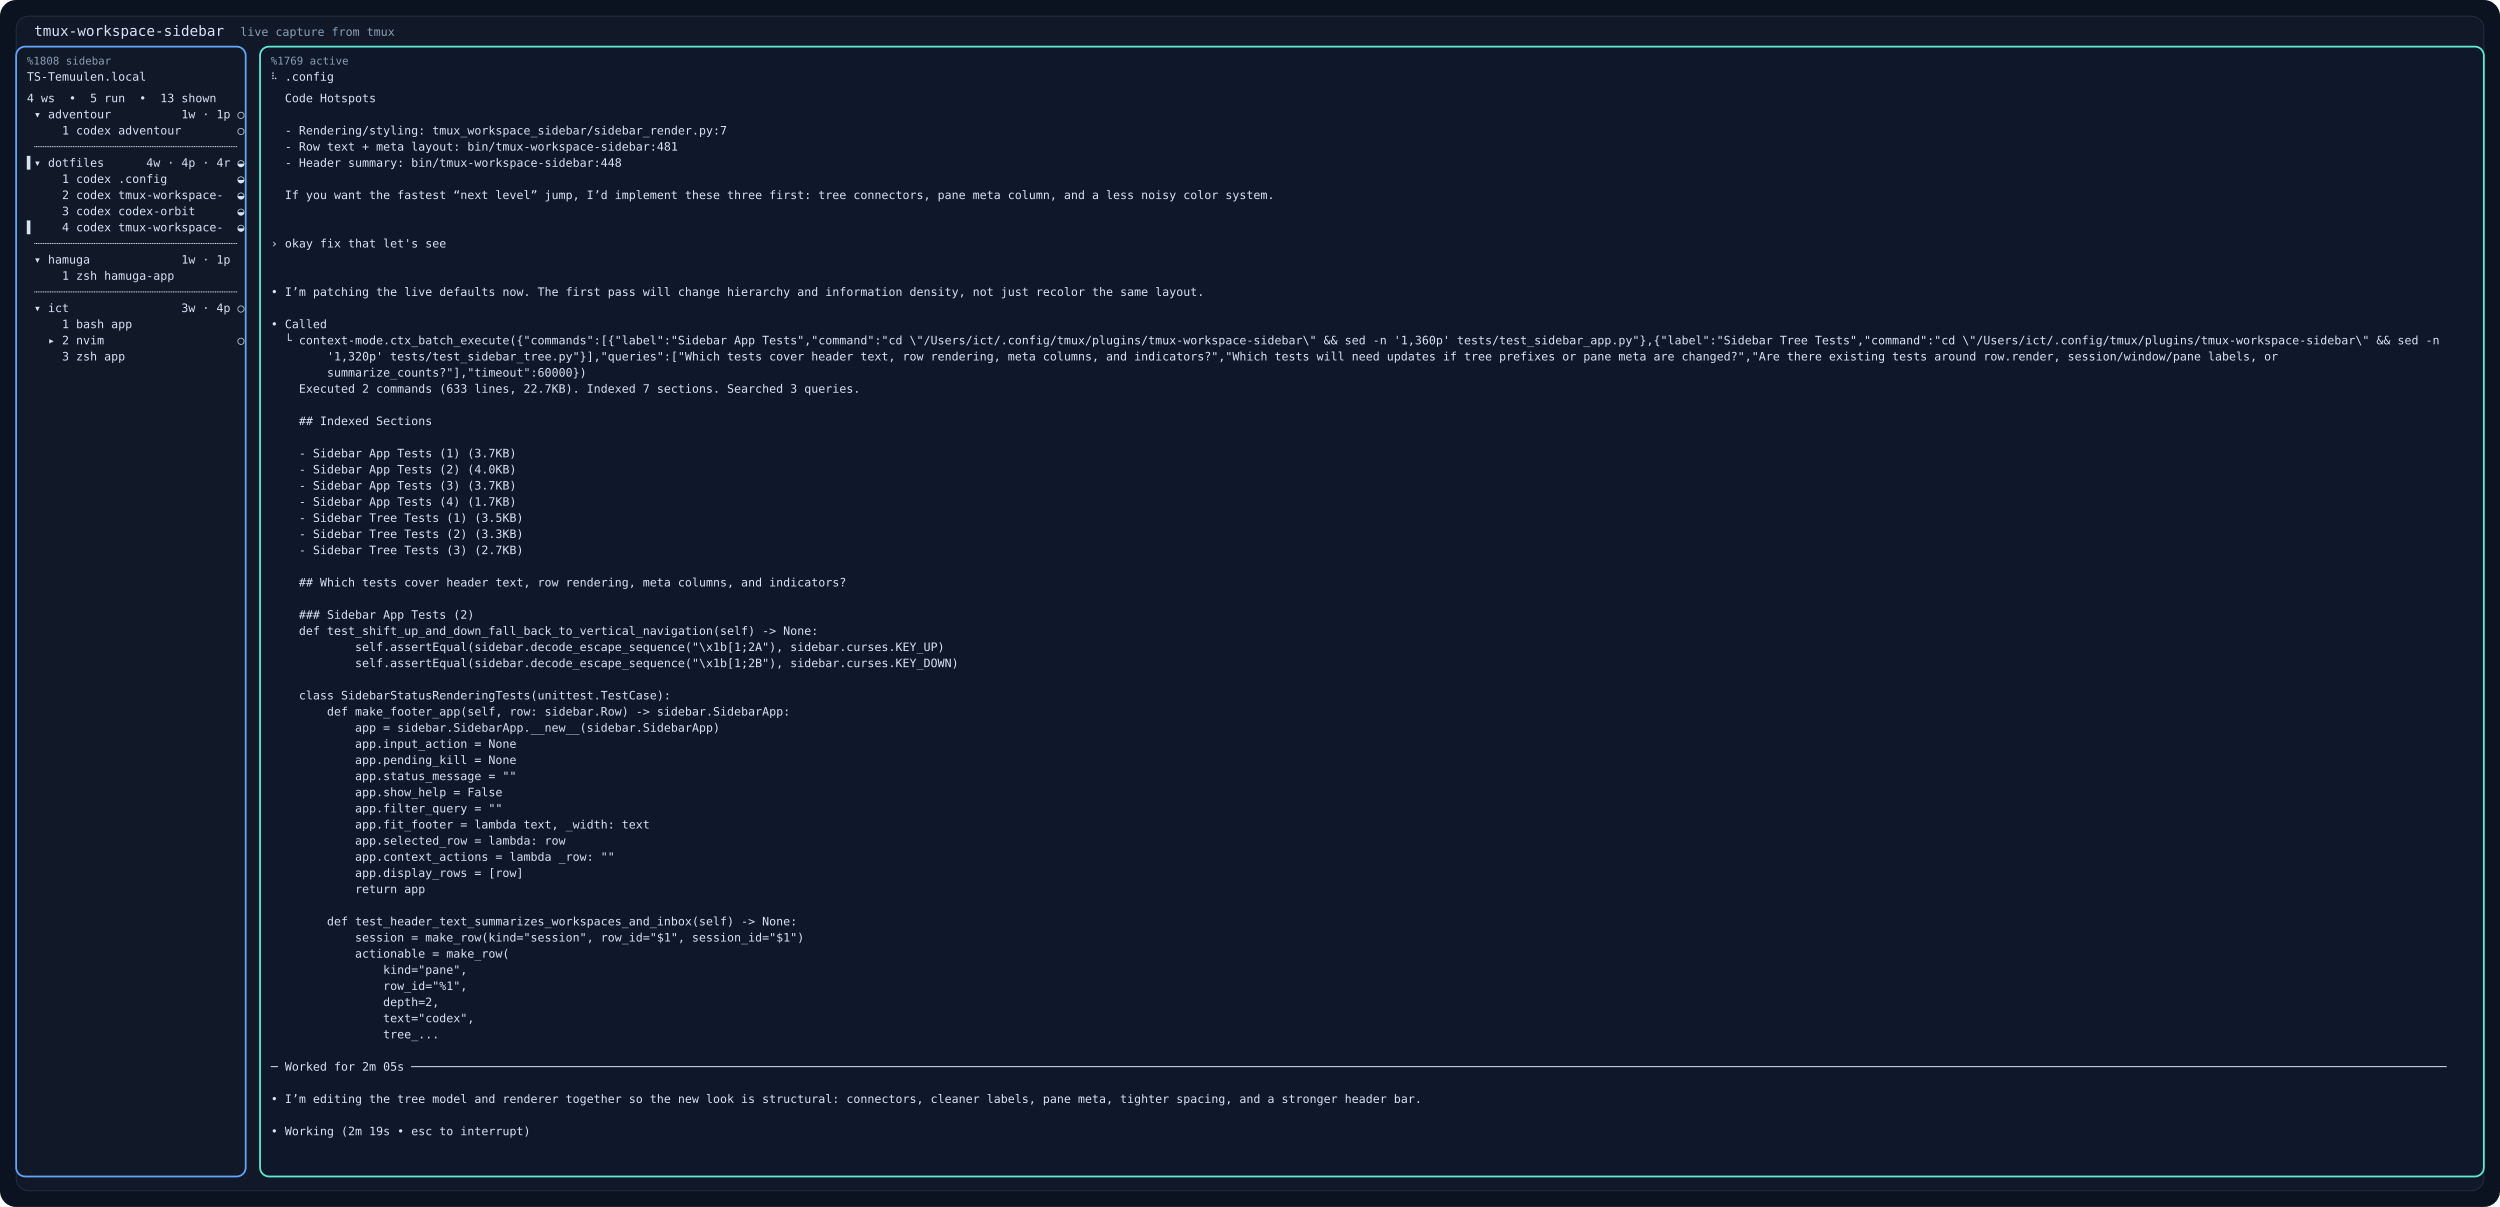
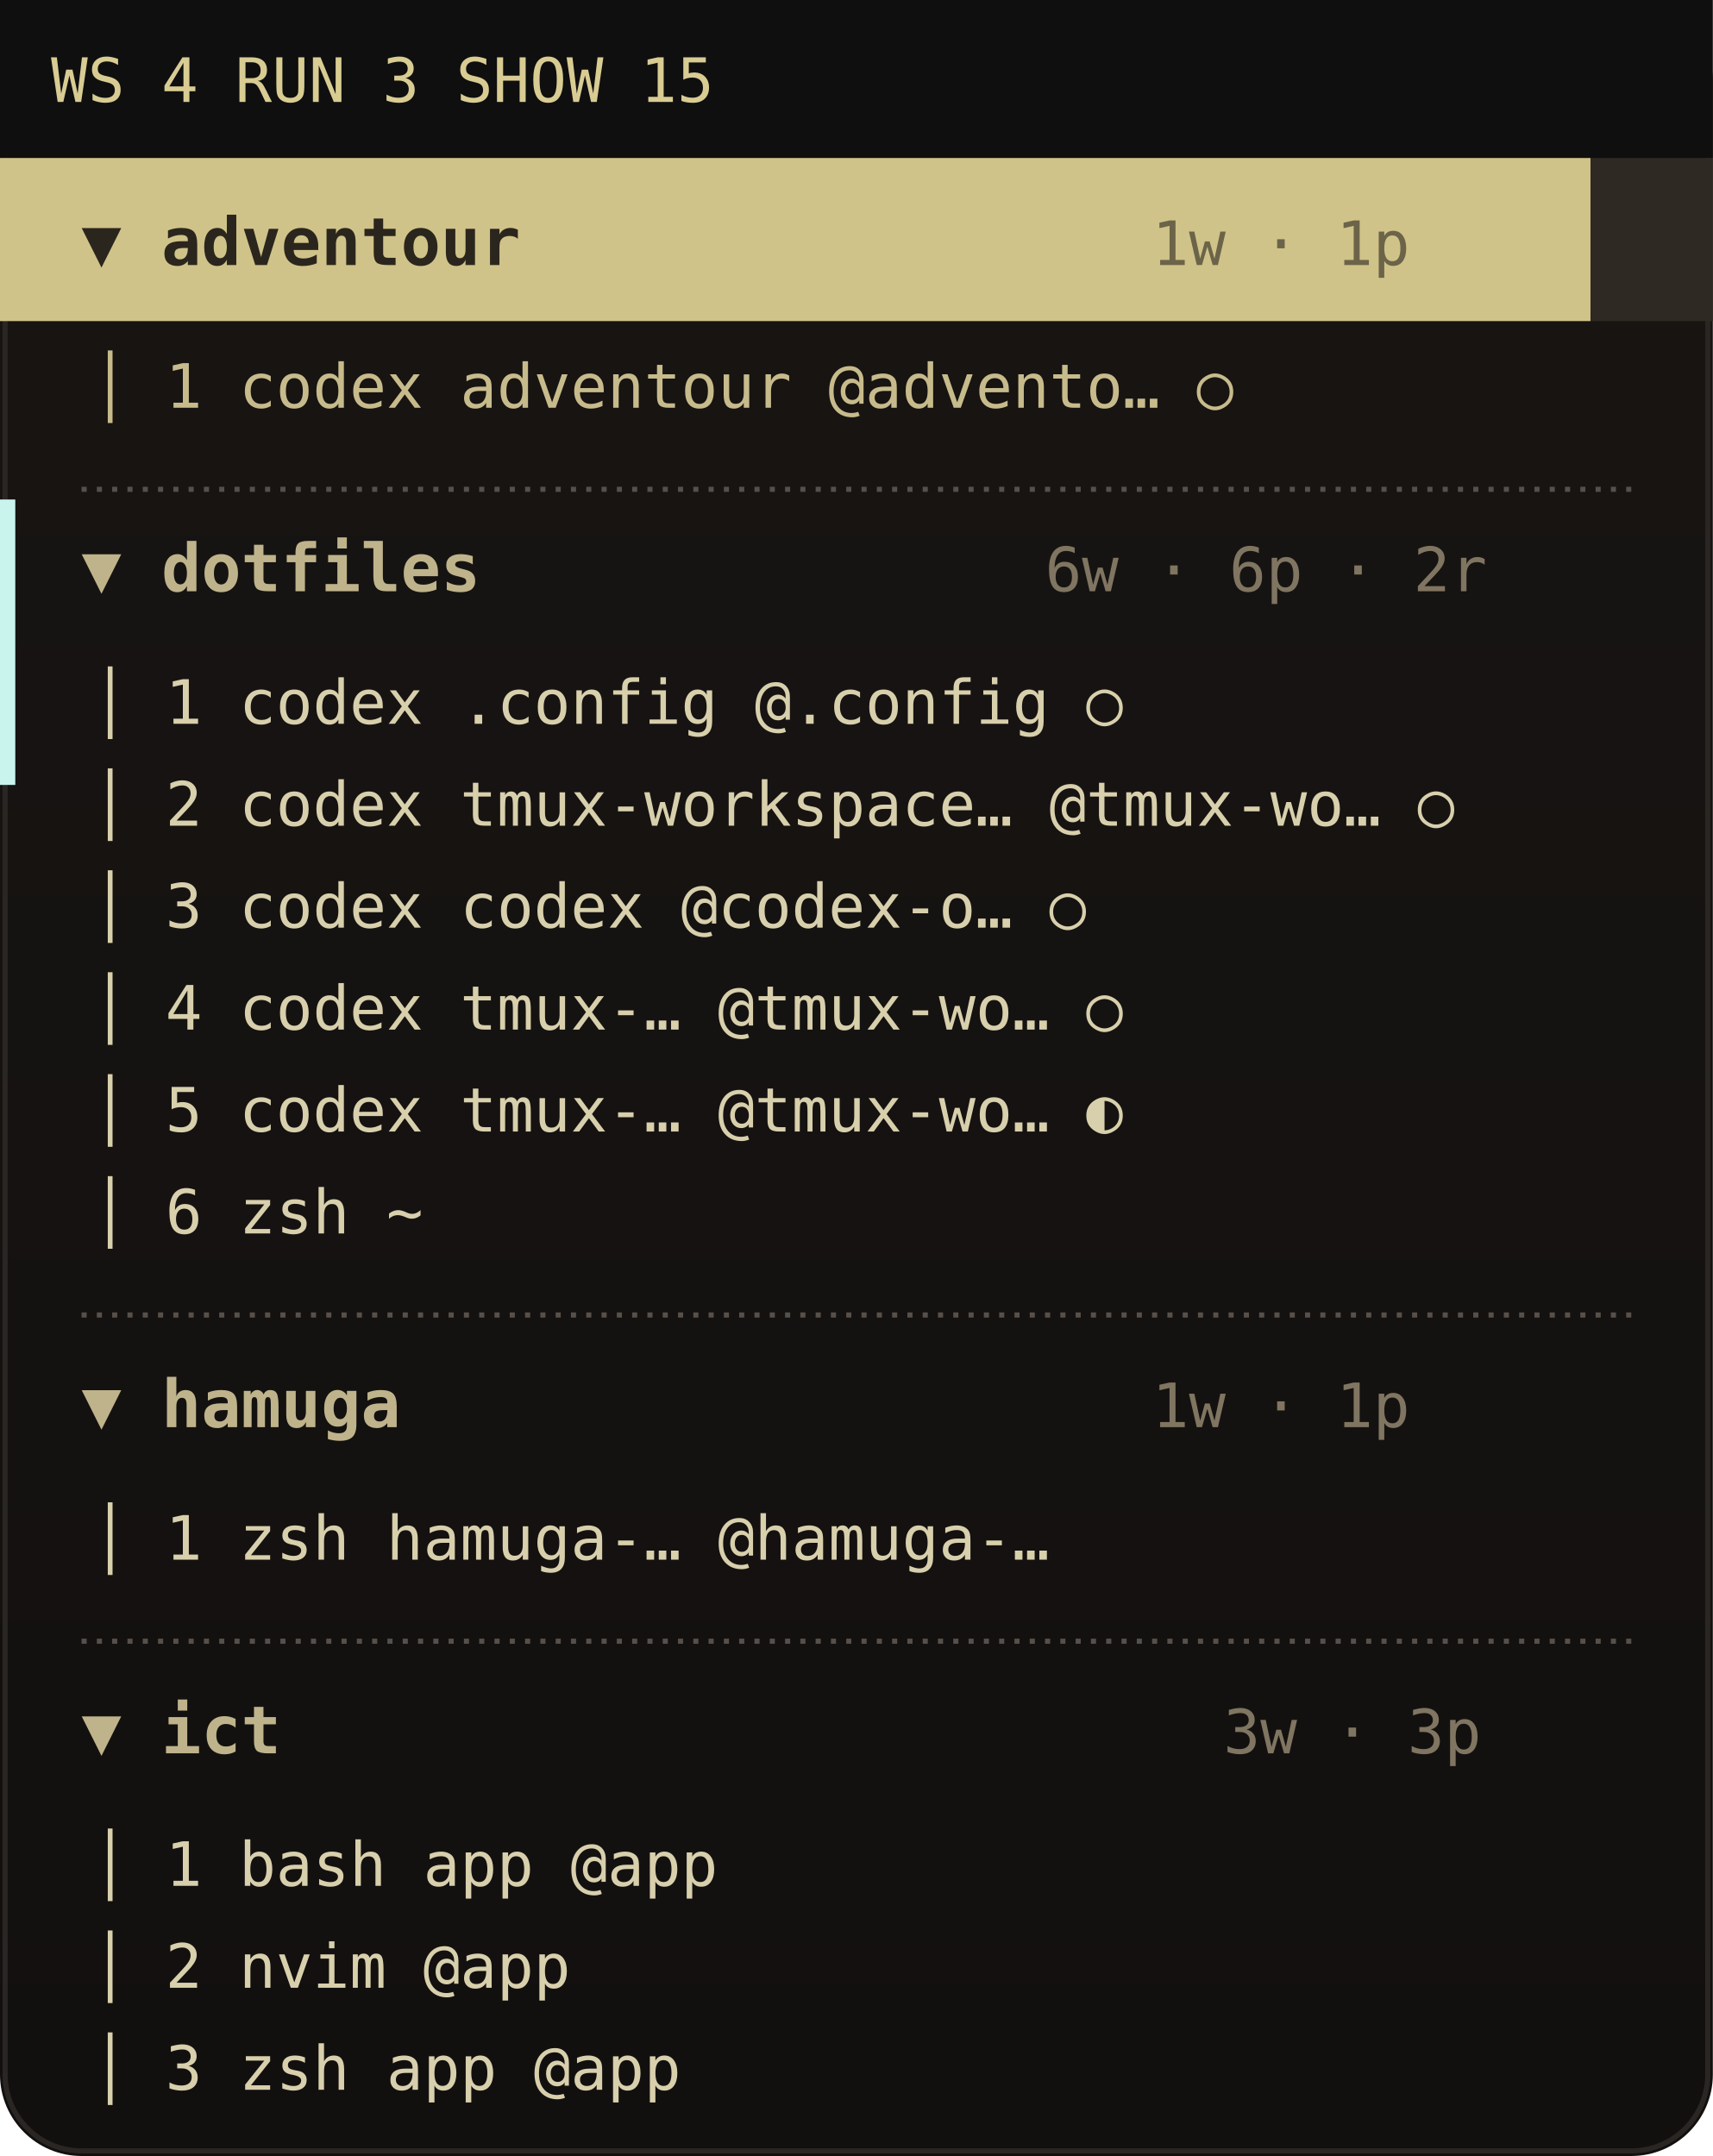
- <svg xmlns="http://www.w3.org/2000/svg" width="2788" height="1346" viewBox="0 0 2788 1346" role="img" aria-labelledby="title desc">
-   <rect width="100%" height="100%" fill="#0b1220" rx="18" />
-   <rect x="18" y="18" width="2752" height="1310" rx="14" fill="#111827" stroke="#243041" />
-   <text x="38" y="40" fill="#d7e3f4" font-family="Menlo, Monaco, monospace" font-size="16">tmux-workspace-sidebar</text>
-   <text x="268" y="40" fill="#8aa0b8" font-family="Menlo, Monaco, monospace" font-size="13">live capture from tmux</text>
-   <rect x="18" y="52" width="256" height="1260" rx="10" fill="#111827" stroke="#60a5fa" stroke-width="2" />
-   <text x="30" y="72" fill="#8aa0b8" font-family="Menlo, Monaco, monospace" font-size="12">%1808  sidebar</text>
-   <text x="30" y="90" fill="#d7e3f4" font-family="Menlo, Monaco, monospace" font-size="13">TS-Temuulen.local</text>
-   <text x="30" y="114" fill="#d7e3f4" font-family="Menlo, Monaco, monospace" font-size="13" xml:space="preserve">4 ws  •  5 run  •  13 shown</text>
-   <text x="30" y="132" fill="#d7e3f4" font-family="Menlo, Monaco, monospace" font-size="13" xml:space="preserve"> ▾ adventour          1w · 1p ○</text>
-   <text x="30" y="150" fill="#d7e3f4" font-family="Menlo, Monaco, monospace" font-size="13" xml:space="preserve">     1 codex adventour        ○</text>
-   <text x="30" y="168" fill="#d7e3f4" font-family="Menlo, Monaco, monospace" font-size="13" xml:space="preserve"> ┈┈┈┈┈┈┈┈┈┈┈┈┈┈┈┈┈┈┈┈┈┈┈┈┈┈┈┈┈</text>
-   <text x="30" y="186" fill="#d7e3f4" font-family="Menlo, Monaco, monospace" font-size="13" xml:space="preserve">▌▾ dotfiles      4w · 4p · 4r ◒</text>
-   <text x="30" y="204" fill="#d7e3f4" font-family="Menlo, Monaco, monospace" font-size="13" xml:space="preserve">     1 codex .config          ◒</text>
-   <text x="30" y="222" fill="#d7e3f4" font-family="Menlo, Monaco, monospace" font-size="13" xml:space="preserve">     2 codex tmux-workspace-  ◒</text>
-   <text x="30" y="240" fill="#d7e3f4" font-family="Menlo, Monaco, monospace" font-size="13" xml:space="preserve">     3 codex codex-orbit      ◒</text>
-   <text x="30" y="258" fill="#d7e3f4" font-family="Menlo, Monaco, monospace" font-size="13" xml:space="preserve">▌    4 codex tmux-workspace-  ◒</text>
-   <text x="30" y="276" fill="#d7e3f4" font-family="Menlo, Monaco, monospace" font-size="13" xml:space="preserve"> ┈┈┈┈┈┈┈┈┈┈┈┈┈┈┈┈┈┈┈┈┈┈┈┈┈┈┈┈┈</text>
-   <text x="30" y="294" fill="#d7e3f4" font-family="Menlo, Monaco, monospace" font-size="13" xml:space="preserve"> ▾ hamuga             1w · 1p</text>
-   <text x="30" y="312" fill="#d7e3f4" font-family="Menlo, Monaco, monospace" font-size="13" xml:space="preserve">     1 zsh hamuga-app</text>
-   <text x="30" y="330" fill="#d7e3f4" font-family="Menlo, Monaco, monospace" font-size="13" xml:space="preserve"> ┈┈┈┈┈┈┈┈┈┈┈┈┈┈┈┈┈┈┈┈┈┈┈┈┈┈┈┈┈</text>
-   <text x="30" y="348" fill="#d7e3f4" font-family="Menlo, Monaco, monospace" font-size="13" xml:space="preserve"> ▾ ict                3w · 4p ○</text>
-   <text x="30" y="366" fill="#d7e3f4" font-family="Menlo, Monaco, monospace" font-size="13" xml:space="preserve">     1 bash app</text>
-   <text x="30" y="384" fill="#d7e3f4" font-family="Menlo, Monaco, monospace" font-size="13" xml:space="preserve">   ▸ 2 nvim                   ○</text>
-   <text x="30" y="402" fill="#d7e3f4" font-family="Menlo, Monaco, monospace" font-size="13" xml:space="preserve">     3 zsh app</text>
-   <text x="30" y="420" fill="#d7e3f4" font-family="Menlo, Monaco, monospace" font-size="13" xml:space="preserve" />
-   <text x="30" y="438" fill="#d7e3f4" font-family="Menlo, Monaco, monospace" font-size="13" xml:space="preserve" />
-   <text x="30" y="456" fill="#d7e3f4" font-family="Menlo, Monaco, monospace" font-size="13" xml:space="preserve" />
-   <text x="30" y="474" fill="#d7e3f4" font-family="Menlo, Monaco, monospace" font-size="13" xml:space="preserve" />
-   <text x="30" y="492" fill="#d7e3f4" font-family="Menlo, Monaco, monospace" font-size="13" xml:space="preserve" />
-   <text x="30" y="510" fill="#d7e3f4" font-family="Menlo, Monaco, monospace" font-size="13" xml:space="preserve" />
-   <text x="30" y="528" fill="#d7e3f4" font-family="Menlo, Monaco, monospace" font-size="13" xml:space="preserve" />
-   <text x="30" y="546" fill="#d7e3f4" font-family="Menlo, Monaco, monospace" font-size="13" xml:space="preserve" />
-   <text x="30" y="564" fill="#d7e3f4" font-family="Menlo, Monaco, monospace" font-size="13" xml:space="preserve" />
-   <text x="30" y="582" fill="#d7e3f4" font-family="Menlo, Monaco, monospace" font-size="13" xml:space="preserve" />
-   <text x="30" y="600" fill="#d7e3f4" font-family="Menlo, Monaco, monospace" font-size="13" xml:space="preserve" />
-   <text x="30" y="618" fill="#d7e3f4" font-family="Menlo, Monaco, monospace" font-size="13" xml:space="preserve" />
-   <text x="30" y="636" fill="#d7e3f4" font-family="Menlo, Monaco, monospace" font-size="13" xml:space="preserve" />
-   <text x="30" y="654" fill="#d7e3f4" font-family="Menlo, Monaco, monospace" font-size="13" xml:space="preserve" />
-   <text x="30" y="672" fill="#d7e3f4" font-family="Menlo, Monaco, monospace" font-size="13" xml:space="preserve" />
-   <text x="30" y="690" fill="#d7e3f4" font-family="Menlo, Monaco, monospace" font-size="13" xml:space="preserve" />
-   <text x="30" y="708" fill="#d7e3f4" font-family="Menlo, Monaco, monospace" font-size="13" xml:space="preserve" />
-   <text x="30" y="726" fill="#d7e3f4" font-family="Menlo, Monaco, monospace" font-size="13" xml:space="preserve" />
-   <text x="30" y="744" fill="#d7e3f4" font-family="Menlo, Monaco, monospace" font-size="13" xml:space="preserve" />
-   <text x="30" y="762" fill="#d7e3f4" font-family="Menlo, Monaco, monospace" font-size="13" xml:space="preserve" />
-   <text x="30" y="780" fill="#d7e3f4" font-family="Menlo, Monaco, monospace" font-size="13" xml:space="preserve" />
-   <text x="30" y="798" fill="#d7e3f4" font-family="Menlo, Monaco, monospace" font-size="13" xml:space="preserve" />
-   <text x="30" y="816" fill="#d7e3f4" font-family="Menlo, Monaco, monospace" font-size="13" xml:space="preserve" />
-   <text x="30" y="834" fill="#d7e3f4" font-family="Menlo, Monaco, monospace" font-size="13" xml:space="preserve" />
-   <text x="30" y="852" fill="#d7e3f4" font-family="Menlo, Monaco, monospace" font-size="13" xml:space="preserve" />
-   <text x="30" y="870" fill="#d7e3f4" font-family="Menlo, Monaco, monospace" font-size="13" xml:space="preserve" />
-   <text x="30" y="888" fill="#d7e3f4" font-family="Menlo, Monaco, monospace" font-size="13" xml:space="preserve" />
-   <text x="30" y="906" fill="#d7e3f4" font-family="Menlo, Monaco, monospace" font-size="13" xml:space="preserve" />
-   <text x="30" y="924" fill="#d7e3f4" font-family="Menlo, Monaco, monospace" font-size="13" xml:space="preserve" />
-   <text x="30" y="942" fill="#d7e3f4" font-family="Menlo, Monaco, monospace" font-size="13" xml:space="preserve" />
-   <text x="30" y="960" fill="#d7e3f4" font-family="Menlo, Monaco, monospace" font-size="13" xml:space="preserve" />
-   <text x="30" y="978" fill="#d7e3f4" font-family="Menlo, Monaco, monospace" font-size="13" xml:space="preserve" />
-   <text x="30" y="996" fill="#d7e3f4" font-family="Menlo, Monaco, monospace" font-size="13" xml:space="preserve" />
-   <text x="30" y="1014" fill="#d7e3f4" font-family="Menlo, Monaco, monospace" font-size="13" xml:space="preserve" />
-   <text x="30" y="1032" fill="#d7e3f4" font-family="Menlo, Monaco, monospace" font-size="13" xml:space="preserve" />
-   <text x="30" y="1050" fill="#d7e3f4" font-family="Menlo, Monaco, monospace" font-size="13" xml:space="preserve" />
-   <text x="30" y="1068" fill="#d7e3f4" font-family="Menlo, Monaco, monospace" font-size="13" xml:space="preserve" />
-   <text x="30" y="1086" fill="#d7e3f4" font-family="Menlo, Monaco, monospace" font-size="13" xml:space="preserve" />
-   <text x="30" y="1104" fill="#d7e3f4" font-family="Menlo, Monaco, monospace" font-size="13" xml:space="preserve" />
-   <text x="30" y="1122" fill="#d7e3f4" font-family="Menlo, Monaco, monospace" font-size="13" xml:space="preserve" />
-   <text x="30" y="1140" fill="#d7e3f4" font-family="Menlo, Monaco, monospace" font-size="13" xml:space="preserve" />
-   <text x="30" y="1158" fill="#d7e3f4" font-family="Menlo, Monaco, monospace" font-size="13" xml:space="preserve" />
-   <text x="30" y="1176" fill="#d7e3f4" font-family="Menlo, Monaco, monospace" font-size="13" xml:space="preserve" />
-   <text x="30" y="1194" fill="#d7e3f4" font-family="Menlo, Monaco, monospace" font-size="13" xml:space="preserve" />
-   <text x="30" y="1212" fill="#d7e3f4" font-family="Menlo, Monaco, monospace" font-size="13" xml:space="preserve" />
-   <text x="30" y="1230" fill="#d7e3f4" font-family="Menlo, Monaco, monospace" font-size="13" xml:space="preserve" />
-   <text x="30" y="1248" fill="#d7e3f4" font-family="Menlo, Monaco, monospace" font-size="13" xml:space="preserve" />
-   <text x="30" y="1266" fill="#d7e3f4" font-family="Menlo, Monaco, monospace" font-size="13" xml:space="preserve" />
-   <text x="30" y="1284" fill="#d7e3f4" font-family="Menlo, Monaco, monospace" font-size="13" xml:space="preserve" />
-   <text x="30" y="1302" fill="#93c5fd" font-family="Menlo, Monaco, monospace" font-size="13" xml:space="preserve" />
-   <rect x="290" y="52" width="2480" height="1260" rx="10" fill="#0f172a" stroke="#5eead4" stroke-width="2" />
-   <text x="302" y="72" fill="#8aa0b8" font-family="Menlo, Monaco, monospace" font-size="12">%1769  active</text>
-   <text x="302" y="90" fill="#d7e3f4" font-family="Menlo, Monaco, monospace" font-size="13">⠧ .config</text>
-   <text x="302" y="114" fill="#d7e3f4" font-family="Menlo, Monaco, monospace" font-size="13" xml:space="preserve">  Code Hotspots</text>
-   <text x="302" y="132" fill="#d7e3f4" font-family="Menlo, Monaco, monospace" font-size="13" xml:space="preserve" />
-   <text x="302" y="150" fill="#d7e3f4" font-family="Menlo, Monaco, monospace" font-size="13" xml:space="preserve">  - Rendering/styling: tmux_workspace_sidebar/sidebar_render.py:7</text>
-   <text x="302" y="168" fill="#d7e3f4" font-family="Menlo, Monaco, monospace" font-size="13" xml:space="preserve">  - Row text + meta layout: bin/tmux-workspace-sidebar:481</text>
-   <text x="302" y="186" fill="#d7e3f4" font-family="Menlo, Monaco, monospace" font-size="13" xml:space="preserve">  - Header summary: bin/tmux-workspace-sidebar:448</text>
-   <text x="302" y="204" fill="#d7e3f4" font-family="Menlo, Monaco, monospace" font-size="13" xml:space="preserve" />
-   <text x="302" y="222" fill="#d7e3f4" font-family="Menlo, Monaco, monospace" font-size="13" xml:space="preserve">  If you want the fastest “next level” jump, I’d implement these three first: tree connectors, pane meta column, and a less noisy color system.</text>
-   <text x="302" y="240" fill="#d7e3f4" font-family="Menlo, Monaco, monospace" font-size="13" xml:space="preserve" />
-   <text x="302" y="258" fill="#d7e3f4" font-family="Menlo, Monaco, monospace" font-size="13" xml:space="preserve" />
-   <text x="302" y="276" fill="#d7e3f4" font-family="Menlo, Monaco, monospace" font-size="13" xml:space="preserve">› okay fix that let's see</text>
-   <text x="302" y="294" fill="#d7e3f4" font-family="Menlo, Monaco, monospace" font-size="13" xml:space="preserve" />
-   <text x="302" y="312" fill="#d7e3f4" font-family="Menlo, Monaco, monospace" font-size="13" xml:space="preserve" />
-   <text x="302" y="330" fill="#d7e3f4" font-family="Menlo, Monaco, monospace" font-size="13" xml:space="preserve">• I’m patching the live defaults now. The first pass will change hierarchy and information density, not just recolor the same layout.</text>
-   <text x="302" y="348" fill="#d7e3f4" font-family="Menlo, Monaco, monospace" font-size="13" xml:space="preserve" />
-   <text x="302" y="366" fill="#d7e3f4" font-family="Menlo, Monaco, monospace" font-size="13" xml:space="preserve">• Called</text>
-   <text x="302" y="384" fill="#d7e3f4" font-family="Menlo, Monaco, monospace" font-size="13" xml:space="preserve">  └ context-mode.ctx_batch_execute({"commands":[{"label":"Sidebar App Tests","command":"cd \"/Users/ict/.config/tmux/plugins/tmux-workspace-sidebar\" &amp;&amp; sed -n '1,360p' tests/test_sidebar_app.py"},{"label":"Sidebar Tree Tests","command":"cd \"/Users/ict/.config/tmux/plugins/tmux-workspace-sidebar\" &amp;&amp; sed -n</text>
-   <text x="302" y="402" fill="#d7e3f4" font-family="Menlo, Monaco, monospace" font-size="13" xml:space="preserve">        '1,320p' tests/test_sidebar_tree.py"}],"queries":["Which tests cover header text, row rendering, meta columns, and indicators?","Which tests will need updates if tree prefixes or pane meta are changed?","Are there existing tests around row.render, session/window/pane labels, or</text>
-   <text x="302" y="420" fill="#d7e3f4" font-family="Menlo, Monaco, monospace" font-size="13" xml:space="preserve">        summarize_counts?"],"timeout":60000})</text>
-   <text x="302" y="438" fill="#d7e3f4" font-family="Menlo, Monaco, monospace" font-size="13" xml:space="preserve">    Executed 2 commands (633 lines, 22.7KB). Indexed 7 sections. Searched 3 queries.</text>
-   <text x="302" y="456" fill="#d7e3f4" font-family="Menlo, Monaco, monospace" font-size="13" xml:space="preserve" />
-   <text x="302" y="474" fill="#d7e3f4" font-family="Menlo, Monaco, monospace" font-size="13" xml:space="preserve">    ## Indexed Sections</text>
-   <text x="302" y="492" fill="#d7e3f4" font-family="Menlo, Monaco, monospace" font-size="13" xml:space="preserve" />
-   <text x="302" y="510" fill="#d7e3f4" font-family="Menlo, Monaco, monospace" font-size="13" xml:space="preserve">    - Sidebar App Tests (1) (3.7KB)</text>
-   <text x="302" y="528" fill="#d7e3f4" font-family="Menlo, Monaco, monospace" font-size="13" xml:space="preserve">    - Sidebar App Tests (2) (4.0KB)</text>
-   <text x="302" y="546" fill="#d7e3f4" font-family="Menlo, Monaco, monospace" font-size="13" xml:space="preserve">    - Sidebar App Tests (3) (3.7KB)</text>
-   <text x="302" y="564" fill="#d7e3f4" font-family="Menlo, Monaco, monospace" font-size="13" xml:space="preserve">    - Sidebar App Tests (4) (1.7KB)</text>
-   <text x="302" y="582" fill="#d7e3f4" font-family="Menlo, Monaco, monospace" font-size="13" xml:space="preserve">    - Sidebar Tree Tests (1) (3.5KB)</text>
-   <text x="302" y="600" fill="#d7e3f4" font-family="Menlo, Monaco, monospace" font-size="13" xml:space="preserve">    - Sidebar Tree Tests (2) (3.3KB)</text>
-   <text x="302" y="618" fill="#d7e3f4" font-family="Menlo, Monaco, monospace" font-size="13" xml:space="preserve">    - Sidebar Tree Tests (3) (2.7KB)</text>
-   <text x="302" y="636" fill="#d7e3f4" font-family="Menlo, Monaco, monospace" font-size="13" xml:space="preserve" />
-   <text x="302" y="654" fill="#d7e3f4" font-family="Menlo, Monaco, monospace" font-size="13" xml:space="preserve">    ## Which tests cover header text, row rendering, meta columns, and indicators?</text>
-   <text x="302" y="672" fill="#d7e3f4" font-family="Menlo, Monaco, monospace" font-size="13" xml:space="preserve" />
-   <text x="302" y="690" fill="#d7e3f4" font-family="Menlo, Monaco, monospace" font-size="13" xml:space="preserve">    ### Sidebar App Tests (2)</text>
-   <text x="302" y="708" fill="#d7e3f4" font-family="Menlo, Monaco, monospace" font-size="13" xml:space="preserve">    def test_shift_up_and_down_fall_back_to_vertical_navigation(self) -&gt; None:</text>
-   <text x="302" y="726" fill="#d7e3f4" font-family="Menlo, Monaco, monospace" font-size="13" xml:space="preserve">            self.assertEqual(sidebar.decode_escape_sequence("\x1b[1;2A"), sidebar.curses.KEY_UP)</text>
-   <text x="302" y="744" fill="#d7e3f4" font-family="Menlo, Monaco, monospace" font-size="13" xml:space="preserve">            self.assertEqual(sidebar.decode_escape_sequence("\x1b[1;2B"), sidebar.curses.KEY_DOWN)</text>
-   <text x="302" y="762" fill="#d7e3f4" font-family="Menlo, Monaco, monospace" font-size="13" xml:space="preserve" />
-   <text x="302" y="780" fill="#d7e3f4" font-family="Menlo, Monaco, monospace" font-size="13" xml:space="preserve">    class SidebarStatusRenderingTests(unittest.TestCase):</text>
-   <text x="302" y="798" fill="#d7e3f4" font-family="Menlo, Monaco, monospace" font-size="13" xml:space="preserve">        def make_footer_app(self, row: sidebar.Row) -&gt; sidebar.SidebarApp:</text>
-   <text x="302" y="816" fill="#d7e3f4" font-family="Menlo, Monaco, monospace" font-size="13" xml:space="preserve">            app = sidebar.SidebarApp.__new__(sidebar.SidebarApp)</text>
-   <text x="302" y="834" fill="#d7e3f4" font-family="Menlo, Monaco, monospace" font-size="13" xml:space="preserve">            app.input_action = None</text>
-   <text x="302" y="852" fill="#d7e3f4" font-family="Menlo, Monaco, monospace" font-size="13" xml:space="preserve">            app.pending_kill = None</text>
-   <text x="302" y="870" fill="#d7e3f4" font-family="Menlo, Monaco, monospace" font-size="13" xml:space="preserve">            app.status_message = ""</text>
-   <text x="302" y="888" fill="#d7e3f4" font-family="Menlo, Monaco, monospace" font-size="13" xml:space="preserve">            app.show_help = False</text>
-   <text x="302" y="906" fill="#d7e3f4" font-family="Menlo, Monaco, monospace" font-size="13" xml:space="preserve">            app.filter_query = ""</text>
-   <text x="302" y="924" fill="#d7e3f4" font-family="Menlo, Monaco, monospace" font-size="13" xml:space="preserve">            app.fit_footer = lambda text, _width: text</text>
-   <text x="302" y="942" fill="#d7e3f4" font-family="Menlo, Monaco, monospace" font-size="13" xml:space="preserve">            app.selected_row = lambda: row</text>
-   <text x="302" y="960" fill="#d7e3f4" font-family="Menlo, Monaco, monospace" font-size="13" xml:space="preserve">            app.context_actions = lambda _row: ""</text>
-   <text x="302" y="978" fill="#d7e3f4" font-family="Menlo, Monaco, monospace" font-size="13" xml:space="preserve">            app.display_rows = [row]</text>
-   <text x="302" y="996" fill="#d7e3f4" font-family="Menlo, Monaco, monospace" font-size="13" xml:space="preserve">            return app</text>
-   <text x="302" y="1014" fill="#d7e3f4" font-family="Menlo, Monaco, monospace" font-size="13" xml:space="preserve" />
-   <text x="302" y="1032" fill="#d7e3f4" font-family="Menlo, Monaco, monospace" font-size="13" xml:space="preserve">        def test_header_text_summarizes_workspaces_and_inbox(self) -&gt; None:</text>
-   <text x="302" y="1050" fill="#d7e3f4" font-family="Menlo, Monaco, monospace" font-size="13" xml:space="preserve">            session = make_row(kind="session", row_id="$1", session_id="$1")</text>
-   <text x="302" y="1068" fill="#d7e3f4" font-family="Menlo, Monaco, monospace" font-size="13" xml:space="preserve">            actionable = make_row(</text>
-   <text x="302" y="1086" fill="#d7e3f4" font-family="Menlo, Monaco, monospace" font-size="13" xml:space="preserve">                kind="pane",</text>
-   <text x="302" y="1104" fill="#d7e3f4" font-family="Menlo, Monaco, monospace" font-size="13" xml:space="preserve">                row_id="%1",</text>
-   <text x="302" y="1122" fill="#d7e3f4" font-family="Menlo, Monaco, monospace" font-size="13" xml:space="preserve">                depth=2,</text>
-   <text x="302" y="1140" fill="#d7e3f4" font-family="Menlo, Monaco, monospace" font-size="13" xml:space="preserve">                text="codex",</text>
-   <text x="302" y="1158" fill="#d7e3f4" font-family="Menlo, Monaco, monospace" font-size="13" xml:space="preserve">                tree_...</text>
-   <text x="302" y="1176" fill="#d7e3f4" font-family="Menlo, Monaco, monospace" font-size="13" xml:space="preserve" />
-   <text x="302" y="1194" fill="#d7e3f4" font-family="Menlo, Monaco, monospace" font-size="13" xml:space="preserve">─ Worked for 2m 05s ──────────────────────────────────────────────────────────────────────────────────────────────────────────────────────────────────────────────────────────────────────────────────────────────────────────────────────────────────────────────────────────────────────────────────────────────────</text>
-   <text x="302" y="1212" fill="#d7e3f4" font-family="Menlo, Monaco, monospace" font-size="13" xml:space="preserve" />
-   <text x="302" y="1230" fill="#d7e3f4" font-family="Menlo, Monaco, monospace" font-size="13" xml:space="preserve">• I’m editing the tree model and renderer together so the new look is structural: connectors, cleaner labels, pane meta, tighter spacing, and a stronger header bar.</text>
-   <text x="302" y="1248" fill="#d7e3f4" font-family="Menlo, Monaco, monospace" font-size="13" xml:space="preserve" />
-   <text x="302" y="1266" fill="#d7e3f4" font-family="Menlo, Monaco, monospace" font-size="13" xml:space="preserve">• Working (2m 19s • esc to interrupt)</text>
-   <text x="302" y="1284" fill="#d7e3f4" font-family="Menlo, Monaco, monospace" font-size="13" xml:space="preserve" />
-   <text x="302" y="1302" fill="#d7e3f4" font-family="Menlo, Monaco, monospace" font-size="13" xml:space="preserve" />
+ <svg xmlns="http://www.w3.org/2000/svg" width="336" height="423" viewBox="0 0 336 423" role="img" aria-labelledby="title desc">
+   <defs>
+     <linearGradient id="bg" x1="0" x2="0" y1="0" y2="1">
+       <stop offset="0%" stop-color="#181513" />
+       <stop offset="100%" stop-color="#12100f" />
+     </linearGradient>
+   </defs>
+   <rect width="336" height="423" rx="16" fill="url(#bg)" />
+   <rect x="1" y="1" width="334" height="421" rx="15" fill="none" stroke="#2a2623" />
+   <rect x="0" y="0" width="336" height="31" fill="#0f0f0f" />
+   <text x="10" y="20" fill="#d8cc93" font-family="Menlo, Monaco, monospace" font-size="12">WS 4  RUN 3  SHOW 15</text>
+   <rect x="0" y="31" width="312" height="32" fill="#d0c389" />
+   <rect x="312" y="31" width="24" height="32" fill="#2f2923" />
+   <text x="16" y="52" fill="#2b261d" font-family="Menlo, Monaco, monospace" font-size="13" font-weight="700">▼ adventour</text>
+   <text x="226" y="52" fill="#6c6449" font-family="Menlo, Monaco, monospace" font-size="12">1w · 1p</text>
+   <text x="18" y="80" fill="#c7bb8c" font-family="Menlo, Monaco, monospace" font-size="12">│  1 codex adventour           @advento…  ○</text>
+   <line x1="16" y1="96" x2="320" y2="96" stroke="#57504a" stroke-dasharray="1 2" />
+   <rect x="0" y="98" width="3" height="56" fill="#c9f4ee" />
+   <text x="16" y="116" fill="#bfb38b" font-family="Menlo, Monaco, monospace" font-size="13" font-weight="700">▼ dotfiles</text>
+   <text x="205" y="116" fill="#807561" font-family="Menlo, Monaco, monospace" font-size="12">6w · 6p · 2r</text>
+   <text x="18" y="142" fill="#d8cfac" font-family="Menlo, Monaco, monospace" font-size="12">│  1 codex .config             @.config  ○</text>
+   <text x="18" y="162" fill="#d8cfac" font-family="Menlo, Monaco, monospace" font-size="12">│  2 codex tmux-workspace…     @tmux-wo… ○</text>
+   <text x="18" y="182" fill="#d8cfac" font-family="Menlo, Monaco, monospace" font-size="12">│  3 codex codex               @codex-o… ○</text>
+   <text x="18" y="202" fill="#d8cfac" font-family="Menlo, Monaco, monospace" font-size="12">│  4 codex tmux-…              @tmux-wo… ○</text>
+   <text x="18" y="222" fill="#d8cfac" font-family="Menlo, Monaco, monospace" font-size="12">│  5 codex tmux-…              @tmux-wo… ◐</text>
+   <text x="18" y="242" fill="#d8cfac" font-family="Menlo, Monaco, monospace" font-size="12">│  6 zsh ~                               </text>
+   <line x1="16" y1="258" x2="320" y2="258" stroke="#57504a" stroke-dasharray="1 2" />
+   <text x="16" y="280" fill="#bfb38b" font-family="Menlo, Monaco, monospace" font-size="13" font-weight="700">▼ hamuga</text>
+   <text x="226" y="280" fill="#807561" font-family="Menlo, Monaco, monospace" font-size="12">1w · 1p</text>
+   <text x="18" y="306" fill="#d8cfac" font-family="Menlo, Monaco, monospace" font-size="12">│  1 zsh hamuga-…              @hamuga-…</text>
+   <line x1="16" y1="322" x2="320" y2="322" stroke="#57504a" stroke-dasharray="1 2" />
+   <text x="16" y="344" fill="#bfb38b" font-family="Menlo, Monaco, monospace" font-size="13" font-weight="700">▼ ict</text>
+   <text x="240" y="344" fill="#807561" font-family="Menlo, Monaco, monospace" font-size="12">3w · 3p</text>
+   <text x="18" y="370" fill="#d8cfac" font-family="Menlo, Monaco, monospace" font-size="12">│  1 bash app                  @app</text>
+   <text x="18" y="390" fill="#d8cfac" font-family="Menlo, Monaco, monospace" font-size="12">│  2 nvim                      @app</text>
+   <text x="18" y="410" fill="#d8cfac" font-family="Menlo, Monaco, monospace" font-size="12">│  3 zsh app                   @app</text>
</svg>
